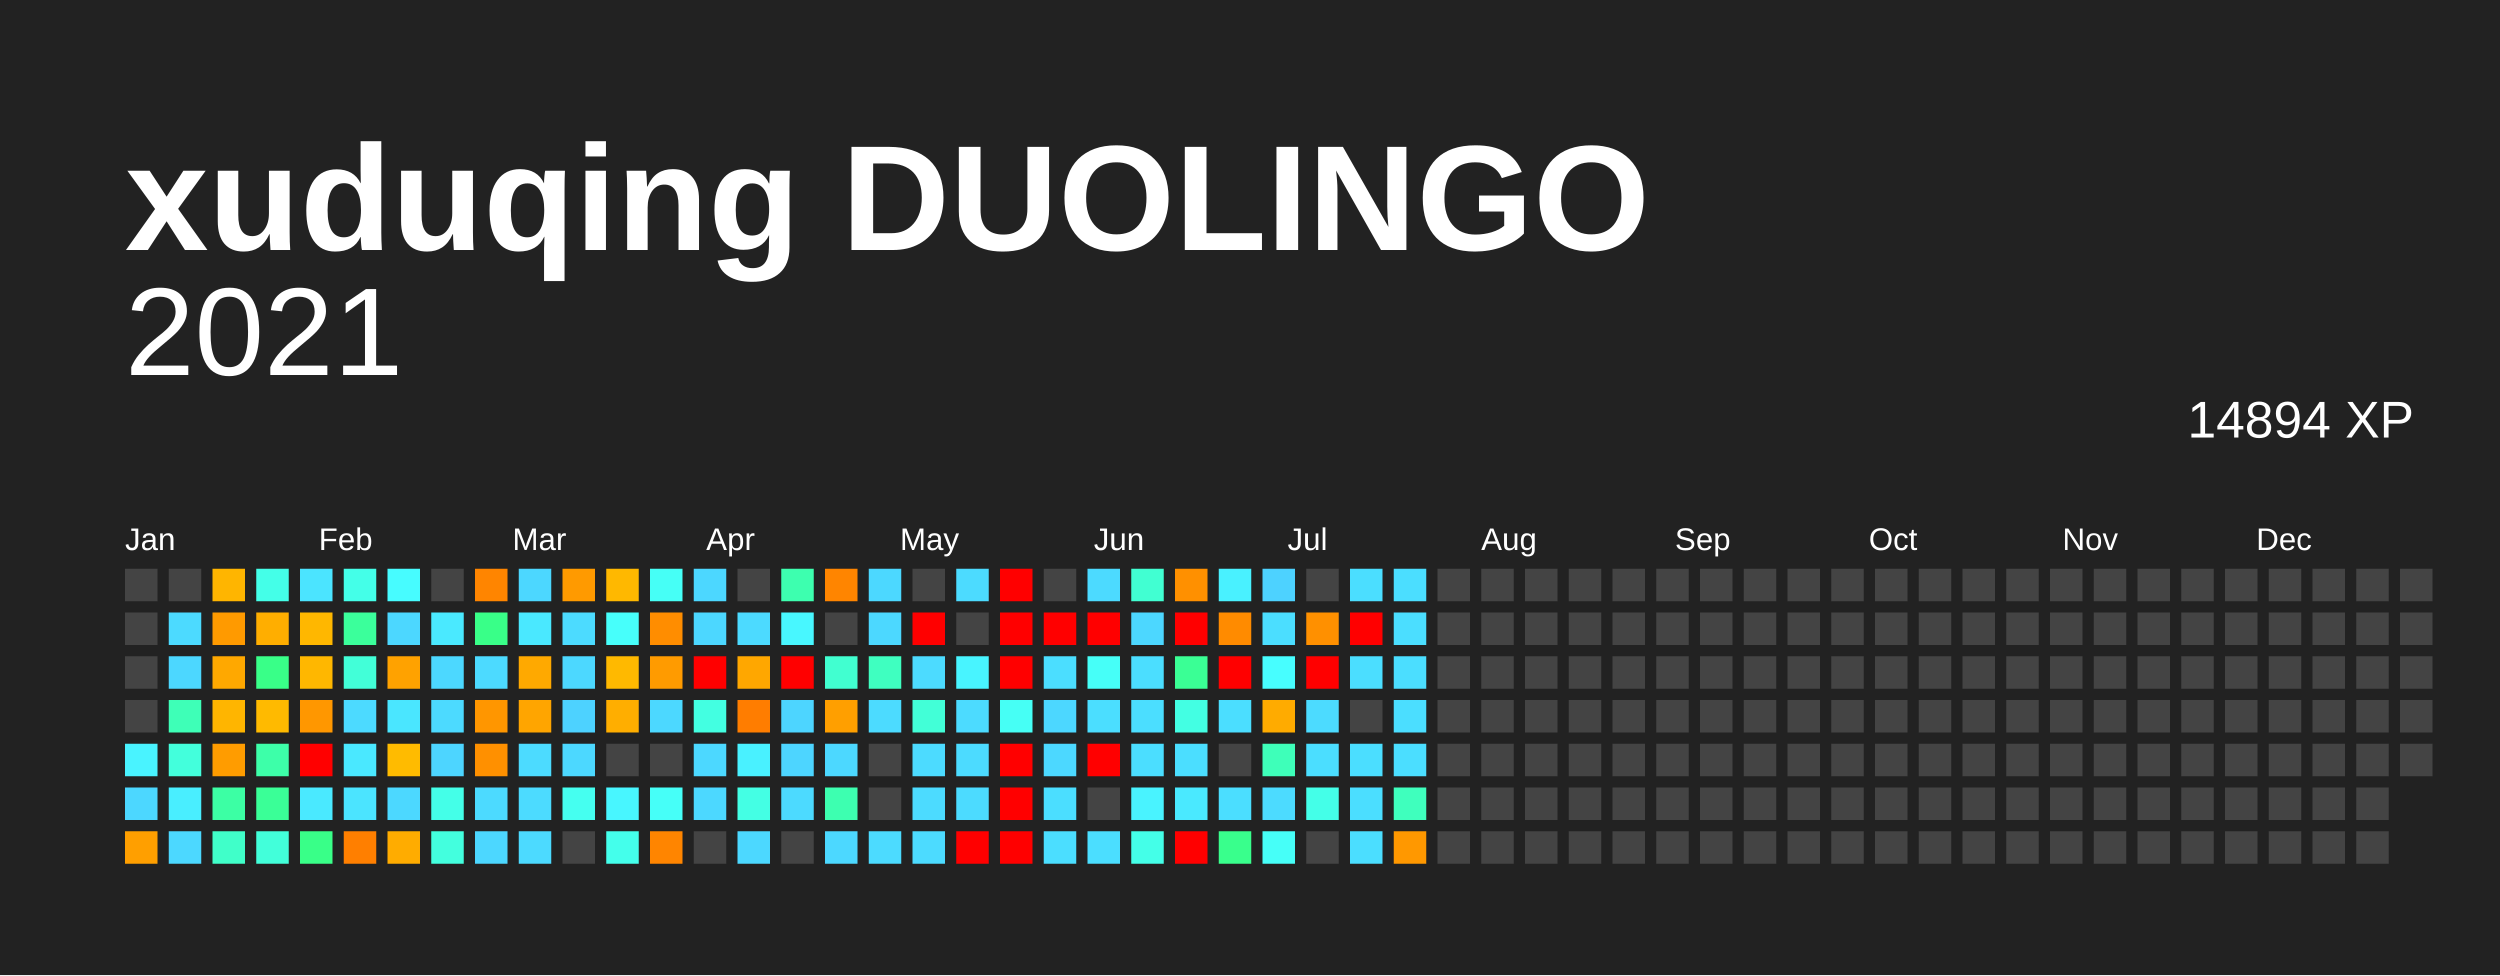
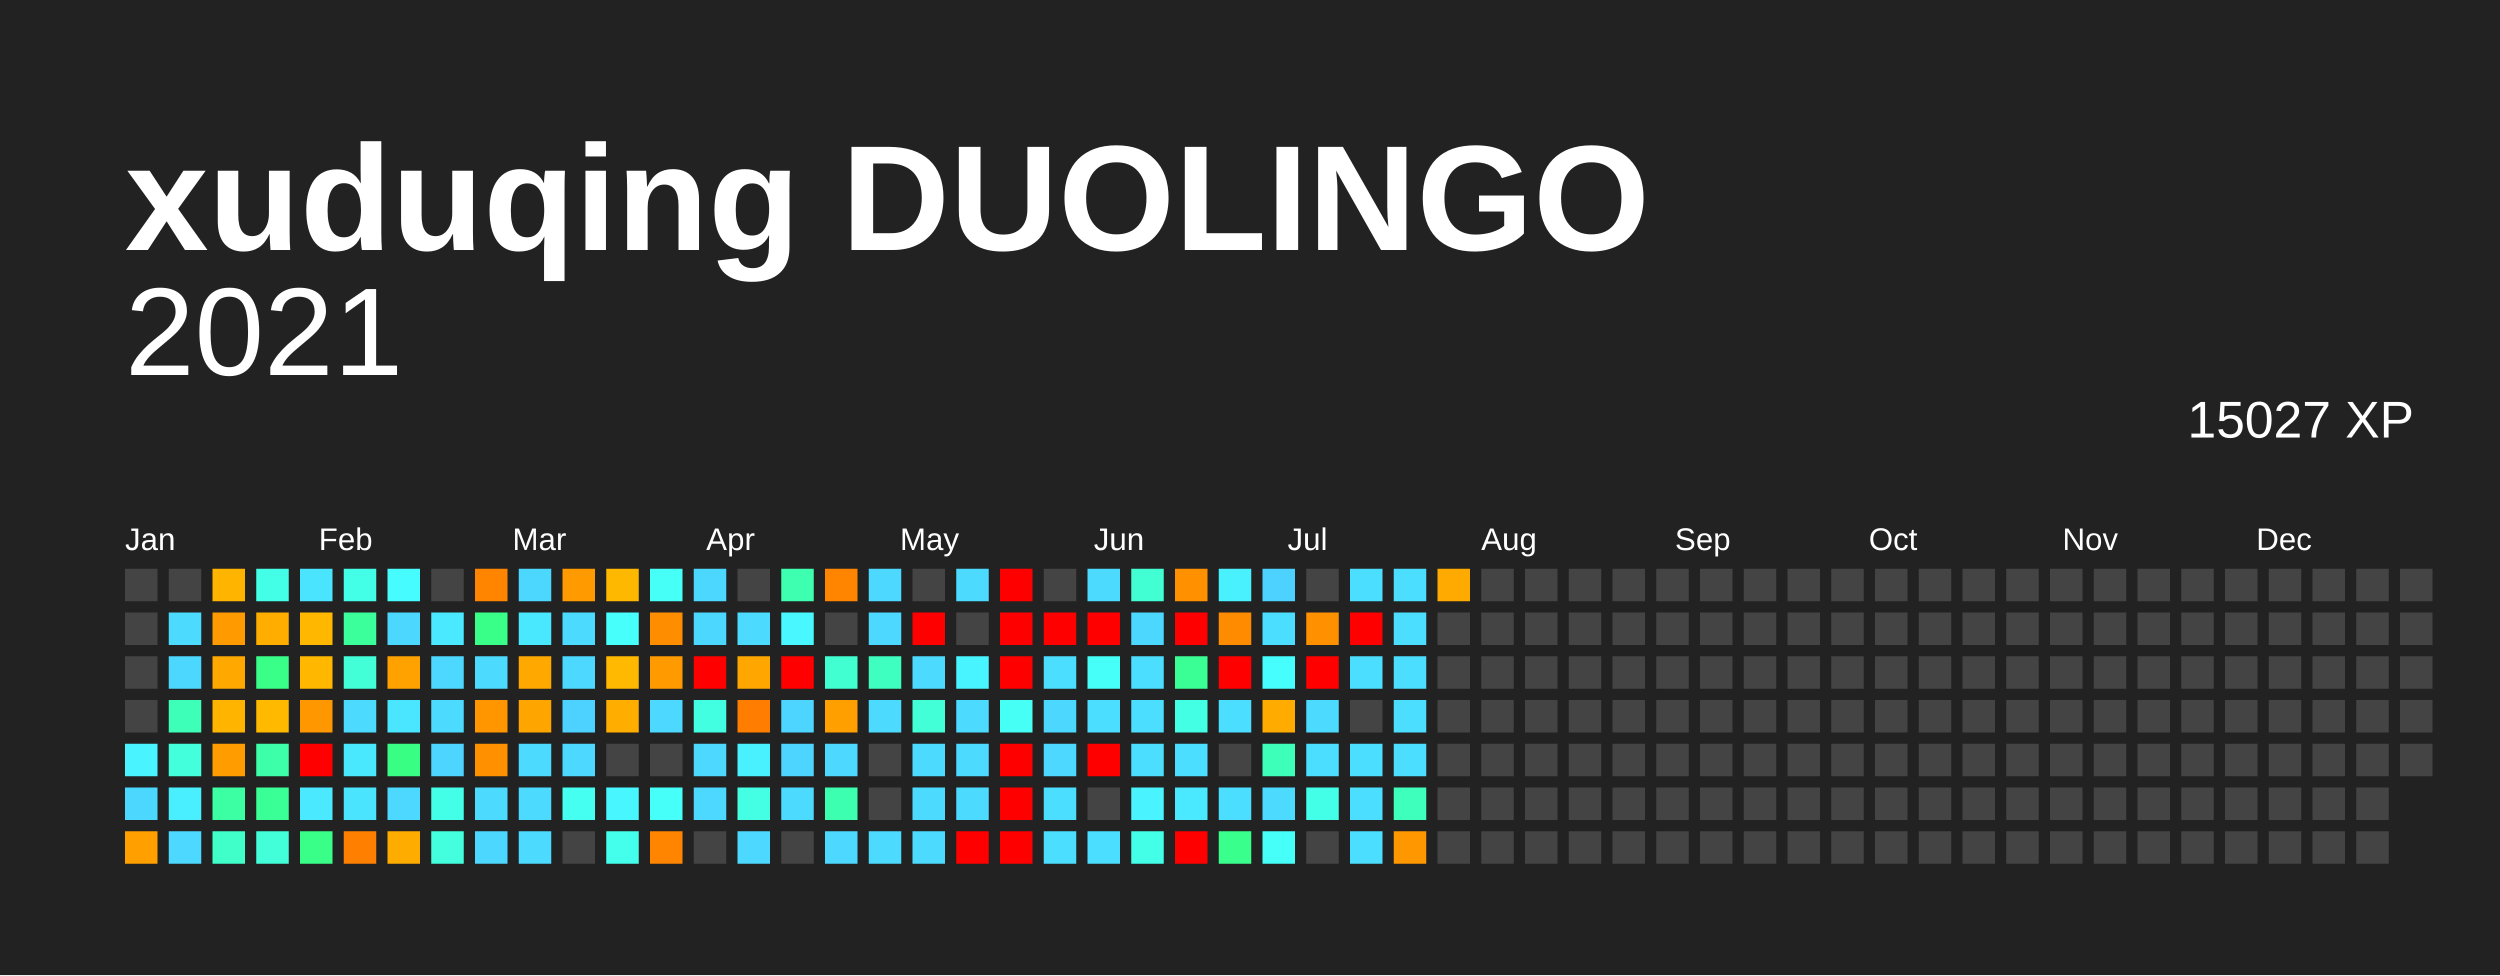
<svg xmlns="http://www.w3.org/2000/svg" baseProfile="full" height="78mm" version="1.1" viewBox="0,0,200,78" width="200mm">
  <defs />
  <rect fill="#222222" height="78" width="200" x="0" y="0" />
  <text fill="#FFFFFF" style="font-size:12px; font-family:Arial; font-weight:bold;" x="10" y="20">xuduqing DUOLINGO</text>
  <text alignment-baseline="hanging" fill="#FFFFFF" style="font-size:10.0px; font-family:Arial;" x="10" y="30">2021</text>
-   <text alignment-baseline="hanging" fill="#FFFFFF" style="font-size:4.125px; font-family:Arial;" x="175" y="35">14894 XP</text>
+   <text alignment-baseline="hanging" fill="#FFFFFF" style="font-size:4.125px; font-family:Arial;" x="175" y="35">15027 XP</text>
  <text fill="#FFFFFF" style="font-size:2.5px; font-family:Arial" x="10.0" y="44">Jan</text>
  <text fill="#FFFFFF" style="font-size:2.5px; font-family:Arial" x="25.5" y="44">Feb</text>
  <text fill="#FFFFFF" style="font-size:2.5px; font-family:Arial" x="41.0" y="44">Mar</text>
  <text fill="#FFFFFF" style="font-size:2.5px; font-family:Arial" x="56.5" y="44">Apr</text>
  <text fill="#FFFFFF" style="font-size:2.5px; font-family:Arial" x="72.0" y="44">May</text>
  <text fill="#FFFFFF" style="font-size:2.5px; font-family:Arial" x="87.5" y="44">Jun</text>
  <text fill="#FFFFFF" style="font-size:2.5px; font-family:Arial" x="103.0" y="44">Jul</text>
  <text fill="#FFFFFF" style="font-size:2.5px; font-family:Arial" x="118.5" y="44">Aug</text>
  <text fill="#FFFFFF" style="font-size:2.5px; font-family:Arial" x="134.0" y="44">Sep</text>
  <text fill="#FFFFFF" style="font-size:2.5px; font-family:Arial" x="149.5" y="44">Oct</text>
  <text fill="#FFFFFF" style="font-size:2.5px; font-family:Arial" x="165.0" y="44">Nov</text>
  <text fill="#FFFFFF" style="font-size:2.5px; font-family:Arial" x="180.5" y="44">Dec</text>
  <rect fill="#444444" height="2.6" width="2.6" x="10.0" y="45.5" />
  <rect fill="#444444" height="2.6" width="2.6" x="10.0" y="49.0" />
  <rect fill="#444444" height="2.6" width="2.6" x="10.0" y="52.5" />
  <rect fill="#444444" height="2.6" width="2.6" x="10.0" y="56.0" />
  <rect fill="#49f3ff" height="2.6" width="2.6" x="10.0" y="59.5" />
  <rect fill="#4cd7ff" height="2.6" width="2.6" x="10.0" y="63.0" />
  <rect fill="#ff9f00" height="2.6" width="2.6" x="10.0" y="66.5" />
  <rect fill="#444444" height="2.6" width="2.6" x="13.5" y="45.5" />
  <rect fill="#4cdaff" height="2.6" width="2.6" x="13.5" y="49.0" />
  <rect fill="#4cd7ff" height="2.6" width="2.6" x="13.5" y="52.5" />
  <rect fill="#3effb7" height="2.6" width="2.6" x="13.5" y="56.0" />
  <rect fill="#43ffdc" height="2.6" width="2.6" x="13.5" y="59.5" />
  <rect fill="#49eeff" height="2.6" width="2.6" x="13.5" y="63.0" />
  <rect fill="#4cd8ff" height="2.6" width="2.6" x="13.5" y="66.5" />
  <rect fill="#ffb500" height="2.6" width="2.6" x="17.0" y="45.5" />
  <rect fill="#ff9a00" height="2.6" width="2.6" x="17.0" y="49.0" />
  <rect fill="#ffa800" height="2.6" width="2.6" x="17.0" y="52.5" />
  <rect fill="#ffb500" height="2.6" width="2.6" x="17.0" y="56.0" />
  <rect fill="#ff9c00" height="2.6" width="2.6" x="17.0" y="59.5" />
  <rect fill="#3cffa4" height="2.6" width="2.6" x="17.0" y="63.0" />
  <rect fill="#40ffc9" height="2.6" width="2.6" x="17.0" y="66.5" />
  <rect fill="#44ffe8" height="2.6" width="2.6" x="20.5" y="45.5" />
  <rect fill="#ffae00" height="2.6" width="2.6" x="20.5" y="49.0" />
  <rect fill="#39ff88" height="2.6" width="2.6" x="20.5" y="52.5" />
  <rect fill="#ffba00" height="2.6" width="2.6" x="20.5" y="56.0" />
  <rect fill="#3dffa9" height="2.6" width="2.6" x="20.5" y="59.5" />
  <rect fill="#3aff97" height="2.6" width="2.6" x="20.5" y="63.0" />
  <rect fill="#42ffda" height="2.6" width="2.6" x="20.5" y="66.5" />
  <rect fill="#4be4ff" height="2.6" width="2.6" x="24.0" y="45.5" />
  <rect fill="#ffb700" height="2.6" width="2.6" x="24.0" y="49.0" />
  <rect fill="#ffb700" height="2.6" width="2.6" x="24.0" y="52.5" />
  <rect fill="#ff9700" height="2.6" width="2.6" x="24.0" y="56.0" />
  <rect fill="red" height="2.6" width="2.6" x="24.0" y="59.5" />
  <rect fill="#4ae9ff" height="2.6" width="2.6" x="24.0" y="63.0" />
  <rect fill="#39ff88" height="2.6" width="2.6" x="24.0" y="66.5" />
  <rect fill="#44ffe8" height="2.6" width="2.6" x="27.5" y="45.5" />
  <rect fill="#3bff9b" height="2.6" width="2.6" x="27.5" y="49.0" />
  <rect fill="#42ffd8" height="2.6" width="2.6" x="27.5" y="52.5" />
  <rect fill="#4cdaff" height="2.6" width="2.6" x="27.5" y="56.0" />
  <rect fill="#4ae8ff" height="2.6" width="2.6" x="27.5" y="59.5" />
  <rect fill="#4be4ff" height="2.6" width="2.6" x="27.5" y="63.0" />
  <rect fill="#ff7f00" height="2.6" width="2.6" x="27.5" y="66.5" />
  <rect fill="#47fcff" height="2.6" width="2.6" x="31.0" y="45.5" />
  <rect fill="#4cd7ff" height="2.6" width="2.6" x="31.0" y="49.0" />
  <rect fill="#ffa200" height="2.6" width="2.6" x="31.0" y="52.5" />
  <rect fill="#4ae6ff" height="2.6" width="2.6" x="31.0" y="56.0" />
-   <rect fill="#ffbb00" height="2.6" width="2.6" x="31.0" y="59.5" />
+   <rect fill="#38ff84" height="2.6" width="2.6" x="31.0" y="59.5" />
  <rect fill="#4cd8ff" height="2.6" width="2.6" x="31.0" y="63.0" />
  <rect fill="#ffac00" height="2.6" width="2.6" x="31.0" y="66.5" />
  <rect fill="#444444" height="2.6" width="2.6" x="34.5" y="45.5" />
  <rect fill="#4ae9ff" height="2.6" width="2.6" x="34.5" y="49.0" />
  <rect fill="#4cd8ff" height="2.6" width="2.6" x="34.5" y="52.5" />
  <rect fill="#4cdaff" height="2.6" width="2.6" x="34.5" y="56.0" />
  <rect fill="#4dd5ff" height="2.6" width="2.6" x="34.5" y="59.5" />
  <rect fill="#44ffe8" height="2.6" width="2.6" x="34.5" y="63.0" />
  <rect fill="#43ffde" height="2.6" width="2.6" x="34.5" y="66.5" />
  <rect fill="#ff8500" height="2.6" width="2.6" x="38.0" y="45.5" />
  <rect fill="#39ff88" height="2.6" width="2.6" x="38.0" y="49.0" />
  <rect fill="#4cdaff" height="2.6" width="2.6" x="38.0" y="52.5" />
  <rect fill="#ff9600" height="2.6" width="2.6" x="38.0" y="56.0" />
  <rect fill="#ff9000" height="2.6" width="2.6" x="38.0" y="59.5" />
  <rect fill="#4cdaff" height="2.6" width="2.6" x="38.0" y="63.0" />
  <rect fill="#4cd7ff" height="2.6" width="2.6" x="38.0" y="66.5" />
  <rect fill="#4cd7ff" height="2.6" width="2.6" x="41.5" y="45.5" />
  <rect fill="#4ae8ff" height="2.6" width="2.6" x="41.5" y="49.0" />
  <rect fill="#ffa900" height="2.6" width="2.6" x="41.5" y="52.5" />
  <rect fill="#ffa500" height="2.6" width="2.6" x="41.5" y="56.0" />
  <rect fill="#4cdbff" height="2.6" width="2.6" x="41.5" y="59.5" />
  <rect fill="#4cdbff" height="2.6" width="2.6" x="41.5" y="63.0" />
  <rect fill="#4cdaff" height="2.6" width="2.6" x="41.5" y="66.5" />
  <rect fill="#ff9a00" height="2.6" width="2.6" x="45.0" y="45.5" />
  <rect fill="#4cdbff" height="2.6" width="2.6" x="45.0" y="49.0" />
  <rect fill="#4cd8ff" height="2.6" width="2.6" x="45.0" y="52.5" />
  <rect fill="#4dd2ff" height="2.6" width="2.6" x="45.0" y="56.0" />
  <rect fill="#4cd8ff" height="2.6" width="2.6" x="45.0" y="59.5" />
  <rect fill="#45fff0" height="2.6" width="2.6" x="45.0" y="63.0" />
  <rect fill="#444444" height="2.6" width="2.6" x="45.0" y="66.5" />
  <rect fill="#ffb800" height="2.6" width="2.6" x="48.5" y="45.5" />
  <rect fill="#47fffb" height="2.6" width="2.6" x="48.5" y="49.0" />
  <rect fill="#ffb900" height="2.6" width="2.6" x="48.5" y="52.5" />
  <rect fill="#ffae00" height="2.6" width="2.6" x="48.5" y="56.0" />
  <rect fill="#444444" height="2.6" width="2.6" x="48.5" y="59.5" />
  <rect fill="#48f6ff" height="2.6" width="2.6" x="48.5" y="63.0" />
  <rect fill="#44ffeb" height="2.6" width="2.6" x="48.5" y="66.5" />
  <rect fill="#46fff6" height="2.6" width="2.6" x="52.0" y="45.5" />
  <rect fill="#ff8d00" height="2.6" width="2.6" x="52.0" y="49.0" />
  <rect fill="#ff9b00" height="2.6" width="2.6" x="52.0" y="52.5" />
  <rect fill="#4cd8ff" height="2.6" width="2.6" x="52.0" y="56.0" />
  <rect fill="#444444" height="2.6" width="2.6" x="52.0" y="59.5" />
  <rect fill="#46fff8" height="2.6" width="2.6" x="52.0" y="63.0" />
  <rect fill="#ff8500" height="2.6" width="2.6" x="52.0" y="66.5" />
  <rect fill="#4cd7ff" height="2.6" width="2.6" x="55.5" y="45.5" />
  <rect fill="#4cd7ff" height="2.6" width="2.6" x="55.5" y="49.0" />
  <rect fill="red" height="2.6" width="2.6" x="55.5" y="52.5" />
  <rect fill="#43ffe1" height="2.6" width="2.6" x="55.5" y="56.0" />
  <rect fill="#4cd8ff" height="2.6" width="2.6" x="55.5" y="59.5" />
  <rect fill="#4cd8ff" height="2.6" width="2.6" x="55.5" y="63.0" />
  <rect fill="#444444" height="2.6" width="2.6" x="55.5" y="66.5" />
  <rect fill="#444444" height="2.6" width="2.6" x="59.0" y="45.5" />
  <rect fill="#4cdaff" height="2.6" width="2.6" x="59.0" y="49.0" />
  <rect fill="#ffa700" height="2.6" width="2.6" x="59.0" y="52.5" />
  <rect fill="#ff7d00" height="2.6" width="2.6" x="59.0" y="56.0" />
  <rect fill="#49f1ff" height="2.6" width="2.6" x="59.0" y="59.5" />
  <rect fill="#44ffe4" height="2.6" width="2.6" x="59.0" y="63.0" />
  <rect fill="#4cd8ff" height="2.6" width="2.6" x="59.0" y="66.5" />
  <rect fill="#3dffaf" height="2.6" width="2.6" x="62.5" y="45.5" />
  <rect fill="#48f7ff" height="2.6" width="2.6" x="62.5" y="49.0" />
  <rect fill="red" height="2.6" width="2.6" x="62.5" y="52.5" />
  <rect fill="#4dd5ff" height="2.6" width="2.6" x="62.5" y="56.0" />
  <rect fill="#4dd5ff" height="2.6" width="2.6" x="62.5" y="59.5" />
  <rect fill="#4cdaff" height="2.6" width="2.6" x="62.5" y="63.0" />
  <rect fill="#444444" height="2.6" width="2.6" x="62.5" y="66.5" />
  <rect fill="#ff8500" height="2.6" width="2.6" x="66.0" y="45.5" />
  <rect fill="#444444" height="2.6" width="2.6" x="66.0" y="49.0" />
  <rect fill="#41ffd0" height="2.6" width="2.6" x="66.0" y="52.5" />
  <rect fill="#ff9f00" height="2.6" width="2.6" x="66.0" y="56.0" />
  <rect fill="#4cd8ff" height="2.6" width="2.6" x="66.0" y="59.5" />
  <rect fill="#3dffb0" height="2.6" width="2.6" x="66.0" y="63.0" />
  <rect fill="#4cd8ff" height="2.6" width="2.6" x="66.0" y="66.5" />
  <rect fill="#4cd8ff" height="2.6" width="2.6" x="69.5" y="45.5" />
  <rect fill="#4cd8ff" height="2.6" width="2.6" x="69.5" y="49.0" />
  <rect fill="#3fffc0" height="2.6" width="2.6" x="69.5" y="52.5" />
  <rect fill="#4cdbff" height="2.6" width="2.6" x="69.5" y="56.0" />
  <rect fill="#444444" height="2.6" width="2.6" x="69.5" y="59.5" />
  <rect fill="#444444" height="2.6" width="2.6" x="69.5" y="63.0" />
  <rect fill="#4cdbff" height="2.6" width="2.6" x="69.5" y="66.5" />
  <rect fill="#444444" height="2.6" width="2.6" x="73.0" y="45.5" />
  <rect fill="red" height="2.6" width="2.6" x="73.0" y="49.0" />
  <rect fill="#4cdbff" height="2.6" width="2.6" x="73.0" y="52.5" />
  <rect fill="#42ffd7" height="2.6" width="2.6" x="73.0" y="56.0" />
  <rect fill="#4cdbff" height="2.6" width="2.6" x="73.0" y="59.5" />
  <rect fill="#4cdbff" height="2.6" width="2.6" x="73.0" y="63.0" />
  <rect fill="#4cdbff" height="2.6" width="2.6" x="73.0" y="66.5" />
  <rect fill="#4cdbff" height="2.6" width="2.6" x="76.5" y="45.5" />
  <rect fill="#444444" height="2.6" width="2.6" x="76.5" y="49.0" />
  <rect fill="#48f4ff" height="2.6" width="2.6" x="76.5" y="52.5" />
  <rect fill="#4cdbff" height="2.6" width="2.6" x="76.5" y="56.0" />
  <rect fill="#4cdbff" height="2.6" width="2.6" x="76.5" y="59.5" />
  <rect fill="#4cdbff" height="2.6" width="2.6" x="76.5" y="63.0" />
  <rect fill="red" height="2.6" width="2.6" x="76.5" y="66.5" />
  <rect fill="red" height="2.6" width="2.6" x="80.0" y="45.5" />
  <rect fill="red" height="2.6" width="2.6" x="80.0" y="49.0" />
  <rect fill="red" height="2.6" width="2.6" x="80.0" y="52.5" />
  <rect fill="#46fff5" height="2.6" width="2.6" x="80.0" y="56.0" />
  <rect fill="red" height="2.6" width="2.6" x="80.0" y="59.5" />
  <rect fill="red" height="2.6" width="2.6" x="80.0" y="63.0" />
  <rect fill="red" height="2.6" width="2.6" x="80.0" y="66.5" />
  <rect fill="#444444" height="2.6" width="2.6" x="83.5" y="45.5" />
  <rect fill="red" height="2.6" width="2.6" x="83.5" y="49.0" />
  <rect fill="#4bdeff" height="2.6" width="2.6" x="83.5" y="52.5" />
  <rect fill="#4cd7ff" height="2.6" width="2.6" x="83.5" y="56.0" />
  <rect fill="#4cd8ff" height="2.6" width="2.6" x="83.5" y="59.5" />
  <rect fill="#4bdeff" height="2.6" width="2.6" x="83.5" y="63.0" />
  <rect fill="#4bdeff" height="2.6" width="2.6" x="83.5" y="66.5" />
  <rect fill="#4cdaff" height="2.6" width="2.6" x="87.0" y="45.5" />
  <rect fill="red" height="2.6" width="2.6" x="87.0" y="49.0" />
  <rect fill="#46fff8" height="2.6" width="2.6" x="87.0" y="52.5" />
  <rect fill="#4bdeff" height="2.6" width="2.6" x="87.0" y="56.0" />
  <rect fill="red" height="2.6" width="2.6" x="87.0" y="59.5" />
  <rect fill="#444444" height="2.6" width="2.6" x="87.0" y="63.0" />
  <rect fill="#4bdeff" height="2.6" width="2.6" x="87.0" y="66.5" />
  <rect fill="#41ffd2" height="2.6" width="2.6" x="90.5" y="45.5" />
  <rect fill="#4cd7ff" height="2.6" width="2.6" x="90.5" y="49.0" />
  <rect fill="#4bdeff" height="2.6" width="2.6" x="90.5" y="52.5" />
  <rect fill="#4bdeff" height="2.6" width="2.6" x="90.5" y="56.0" />
  <rect fill="#4bdeff" height="2.6" width="2.6" x="90.5" y="59.5" />
  <rect fill="#49f3ff" height="2.6" width="2.6" x="90.5" y="63.0" />
  <rect fill="#44ffe8" height="2.6" width="2.6" x="90.5" y="66.5" />
  <rect fill="#ff9000" height="2.6" width="2.6" x="94.0" y="45.5" />
  <rect fill="red" height="2.6" width="2.6" x="94.0" y="49.0" />
  <rect fill="#3aff95" height="2.6" width="2.6" x="94.0" y="52.5" />
  <rect fill="#43ffe3" height="2.6" width="2.6" x="94.0" y="56.0" />
  <rect fill="#4bdeff" height="2.6" width="2.6" x="94.0" y="59.5" />
  <rect fill="#4ae9ff" height="2.6" width="2.6" x="94.0" y="63.0" />
  <rect fill="red" height="2.6" width="2.6" x="94.0" y="66.5" />
  <rect fill="#49f1ff" height="2.6" width="2.6" x="97.5" y="45.5" />
  <rect fill="#ff8b00" height="2.6" width="2.6" x="97.5" y="49.0" />
  <rect fill="red" height="2.6" width="2.6" x="97.5" y="52.5" />
  <rect fill="#4bdeff" height="2.6" width="2.6" x="97.5" y="56.0" />
  <rect fill="#444444" height="2.6" width="2.6" x="97.5" y="59.5" />
  <rect fill="#4bdeff" height="2.6" width="2.6" x="97.5" y="63.0" />
  <rect fill="#39ff8c" height="2.6" width="2.6" x="97.5" y="66.5" />
  <rect fill="#4dd2ff" height="2.6" width="2.6" x="101.0" y="45.5" />
  <rect fill="#4bdeff" height="2.6" width="2.6" x="101.0" y="49.0" />
  <rect fill="#47feff" height="2.6" width="2.6" x="101.0" y="52.5" />
  <rect fill="#ffab00" height="2.6" width="2.6" x="101.0" y="56.0" />
  <rect fill="#3effb9" height="2.6" width="2.6" x="101.0" y="59.5" />
  <rect fill="#4cdbff" height="2.6" width="2.6" x="101.0" y="63.0" />
  <rect fill="#46fff8" height="2.6" width="2.6" x="101.0" y="66.5" />
  <rect fill="#444444" height="2.6" width="2.6" x="104.5" y="45.5" />
  <rect fill="#ff9000" height="2.6" width="2.6" x="104.5" y="49.0" />
  <rect fill="red" height="2.6" width="2.6" x="104.5" y="52.5" />
  <rect fill="#4cdbff" height="2.6" width="2.6" x="104.5" y="56.0" />
  <rect fill="#4bdeff" height="2.6" width="2.6" x="104.5" y="59.5" />
  <rect fill="#44ffe8" height="2.6" width="2.6" x="104.5" y="63.0" />
  <rect fill="#444444" height="2.6" width="2.6" x="104.5" y="66.5" />
  <rect fill="#4bdeff" height="2.6" width="2.6" x="108.0" y="45.5" />
  <rect fill="red" height="2.6" width="2.6" x="108.0" y="49.0" />
  <rect fill="#4bdeff" height="2.6" width="2.6" x="108.0" y="52.5" />
  <rect fill="#444444" height="2.6" width="2.6" x="108.0" y="56.0" />
  <rect fill="#4bdeff" height="2.6" width="2.6" x="108.0" y="59.5" />
  <rect fill="#4bdeff" height="2.6" width="2.6" x="108.0" y="63.0" />
  <rect fill="#4bdeff" height="2.6" width="2.6" x="108.0" y="66.5" />
  <rect fill="#4bdeff" height="2.6" width="2.6" x="111.5" y="45.5" />
  <rect fill="#4bdeff" height="2.6" width="2.6" x="111.5" y="49.0" />
  <rect fill="#4bdeff" height="2.6" width="2.6" x="111.5" y="52.5" />
  <rect fill="#4bdeff" height="2.6" width="2.6" x="111.5" y="56.0" />
  <rect fill="#4bdeff" height="2.6" width="2.6" x="111.5" y="59.5" />
  <rect fill="#3fffbd" height="2.6" width="2.6" x="111.5" y="63.0" />
  <rect fill="#ff9800" height="2.6" width="2.6" x="111.5" y="66.5" />
-   <rect fill="#444444" height="2.6" width="2.6" x="115.0" y="45.5" />
+   <rect fill="#ffaa00" height="2.6" width="2.6" x="115.0" y="45.5" />
  <rect fill="#444444" height="2.6" width="2.6" x="115.0" y="49.0" />
  <rect fill="#444444" height="2.6" width="2.6" x="115.0" y="52.5" />
  <rect fill="#444444" height="2.6" width="2.6" x="115.0" y="56.0" />
  <rect fill="#444444" height="2.6" width="2.6" x="115.0" y="59.5" />
  <rect fill="#444444" height="2.6" width="2.6" x="115.0" y="63.0" />
  <rect fill="#444444" height="2.6" width="2.6" x="115.0" y="66.5" />
  <rect fill="#444444" height="2.6" width="2.6" x="118.5" y="45.5" />
  <rect fill="#444444" height="2.6" width="2.6" x="118.5" y="49.0" />
  <rect fill="#444444" height="2.6" width="2.6" x="118.5" y="52.5" />
  <rect fill="#444444" height="2.6" width="2.6" x="118.5" y="56.0" />
  <rect fill="#444444" height="2.6" width="2.6" x="118.5" y="59.5" />
  <rect fill="#444444" height="2.6" width="2.6" x="118.5" y="63.0" />
  <rect fill="#444444" height="2.6" width="2.6" x="118.5" y="66.5" />
  <rect fill="#444444" height="2.6" width="2.6" x="122.0" y="45.5" />
  <rect fill="#444444" height="2.6" width="2.6" x="122.0" y="49.0" />
  <rect fill="#444444" height="2.6" width="2.6" x="122.0" y="52.5" />
  <rect fill="#444444" height="2.6" width="2.6" x="122.0" y="56.0" />
  <rect fill="#444444" height="2.6" width="2.6" x="122.0" y="59.5" />
  <rect fill="#444444" height="2.6" width="2.6" x="122.0" y="63.0" />
  <rect fill="#444444" height="2.6" width="2.6" x="122.0" y="66.5" />
  <rect fill="#444444" height="2.6" width="2.6" x="125.5" y="45.5" />
  <rect fill="#444444" height="2.6" width="2.6" x="125.5" y="49.0" />
  <rect fill="#444444" height="2.6" width="2.6" x="125.5" y="52.5" />
  <rect fill="#444444" height="2.6" width="2.6" x="125.5" y="56.0" />
  <rect fill="#444444" height="2.6" width="2.6" x="125.5" y="59.5" />
  <rect fill="#444444" height="2.6" width="2.6" x="125.5" y="63.0" />
  <rect fill="#444444" height="2.6" width="2.6" x="125.5" y="66.5" />
  <rect fill="#444444" height="2.6" width="2.6" x="129.0" y="45.5" />
  <rect fill="#444444" height="2.6" width="2.6" x="129.0" y="49.0" />
  <rect fill="#444444" height="2.6" width="2.6" x="129.0" y="52.5" />
  <rect fill="#444444" height="2.6" width="2.6" x="129.0" y="56.0" />
  <rect fill="#444444" height="2.6" width="2.6" x="129.0" y="59.5" />
  <rect fill="#444444" height="2.6" width="2.6" x="129.0" y="63.0" />
  <rect fill="#444444" height="2.6" width="2.6" x="129.0" y="66.5" />
  <rect fill="#444444" height="2.6" width="2.6" x="132.5" y="45.5" />
  <rect fill="#444444" height="2.6" width="2.6" x="132.5" y="49.0" />
  <rect fill="#444444" height="2.6" width="2.6" x="132.5" y="52.5" />
  <rect fill="#444444" height="2.6" width="2.6" x="132.5" y="56.0" />
  <rect fill="#444444" height="2.6" width="2.6" x="132.5" y="59.5" />
  <rect fill="#444444" height="2.6" width="2.6" x="132.5" y="63.0" />
  <rect fill="#444444" height="2.6" width="2.6" x="132.5" y="66.5" />
  <rect fill="#444444" height="2.6" width="2.6" x="136.0" y="45.5" />
  <rect fill="#444444" height="2.6" width="2.6" x="136.0" y="49.0" />
  <rect fill="#444444" height="2.6" width="2.6" x="136.0" y="52.5" />
  <rect fill="#444444" height="2.6" width="2.6" x="136.0" y="56.0" />
  <rect fill="#444444" height="2.6" width="2.6" x="136.0" y="59.5" />
  <rect fill="#444444" height="2.6" width="2.6" x="136.0" y="63.0" />
  <rect fill="#444444" height="2.6" width="2.6" x="136.0" y="66.5" />
  <rect fill="#444444" height="2.6" width="2.6" x="139.5" y="45.5" />
  <rect fill="#444444" height="2.6" width="2.6" x="139.5" y="49.0" />
  <rect fill="#444444" height="2.6" width="2.6" x="139.5" y="52.5" />
  <rect fill="#444444" height="2.6" width="2.6" x="139.5" y="56.0" />
  <rect fill="#444444" height="2.6" width="2.6" x="139.5" y="59.5" />
  <rect fill="#444444" height="2.6" width="2.6" x="139.5" y="63.0" />
  <rect fill="#444444" height="2.6" width="2.6" x="139.5" y="66.5" />
  <rect fill="#444444" height="2.6" width="2.6" x="143.0" y="45.5" />
  <rect fill="#444444" height="2.6" width="2.6" x="143.0" y="49.0" />
  <rect fill="#444444" height="2.6" width="2.6" x="143.0" y="52.5" />
  <rect fill="#444444" height="2.6" width="2.6" x="143.0" y="56.0" />
  <rect fill="#444444" height="2.6" width="2.6" x="143.0" y="59.5" />
  <rect fill="#444444" height="2.6" width="2.6" x="143.0" y="63.0" />
  <rect fill="#444444" height="2.6" width="2.6" x="143.0" y="66.5" />
  <rect fill="#444444" height="2.6" width="2.6" x="146.5" y="45.5" />
  <rect fill="#444444" height="2.6" width="2.6" x="146.5" y="49.0" />
  <rect fill="#444444" height="2.6" width="2.6" x="146.5" y="52.5" />
  <rect fill="#444444" height="2.6" width="2.6" x="146.5" y="56.0" />
  <rect fill="#444444" height="2.6" width="2.6" x="146.5" y="59.5" />
  <rect fill="#444444" height="2.6" width="2.6" x="146.5" y="63.0" />
  <rect fill="#444444" height="2.6" width="2.6" x="146.5" y="66.5" />
  <rect fill="#444444" height="2.6" width="2.6" x="150.0" y="45.5" />
  <rect fill="#444444" height="2.6" width="2.6" x="150.0" y="49.0" />
  <rect fill="#444444" height="2.6" width="2.6" x="150.0" y="52.5" />
  <rect fill="#444444" height="2.6" width="2.6" x="150.0" y="56.0" />
  <rect fill="#444444" height="2.6" width="2.6" x="150.0" y="59.5" />
  <rect fill="#444444" height="2.6" width="2.6" x="150.0" y="63.0" />
  <rect fill="#444444" height="2.6" width="2.6" x="150.0" y="66.5" />
  <rect fill="#444444" height="2.6" width="2.6" x="153.5" y="45.5" />
  <rect fill="#444444" height="2.6" width="2.6" x="153.5" y="49.0" />
  <rect fill="#444444" height="2.6" width="2.6" x="153.5" y="52.5" />
  <rect fill="#444444" height="2.6" width="2.6" x="153.5" y="56.0" />
  <rect fill="#444444" height="2.6" width="2.6" x="153.5" y="59.5" />
  <rect fill="#444444" height="2.6" width="2.6" x="153.5" y="63.0" />
  <rect fill="#444444" height="2.6" width="2.6" x="153.5" y="66.5" />
  <rect fill="#444444" height="2.6" width="2.6" x="157.0" y="45.5" />
  <rect fill="#444444" height="2.6" width="2.6" x="157.0" y="49.0" />
  <rect fill="#444444" height="2.6" width="2.6" x="157.0" y="52.5" />
  <rect fill="#444444" height="2.6" width="2.6" x="157.0" y="56.0" />
  <rect fill="#444444" height="2.6" width="2.6" x="157.0" y="59.5" />
  <rect fill="#444444" height="2.6" width="2.6" x="157.0" y="63.0" />
  <rect fill="#444444" height="2.6" width="2.6" x="157.0" y="66.5" />
  <rect fill="#444444" height="2.6" width="2.6" x="160.5" y="45.5" />
  <rect fill="#444444" height="2.6" width="2.6" x="160.5" y="49.0" />
  <rect fill="#444444" height="2.6" width="2.6" x="160.5" y="52.5" />
  <rect fill="#444444" height="2.6" width="2.6" x="160.5" y="56.0" />
  <rect fill="#444444" height="2.6" width="2.6" x="160.5" y="59.5" />
  <rect fill="#444444" height="2.6" width="2.6" x="160.5" y="63.0" />
  <rect fill="#444444" height="2.6" width="2.6" x="160.5" y="66.5" />
  <rect fill="#444444" height="2.6" width="2.6" x="164.0" y="45.5" />
  <rect fill="#444444" height="2.6" width="2.6" x="164.0" y="49.0" />
  <rect fill="#444444" height="2.6" width="2.6" x="164.0" y="52.5" />
  <rect fill="#444444" height="2.6" width="2.6" x="164.0" y="56.0" />
  <rect fill="#444444" height="2.6" width="2.6" x="164.0" y="59.5" />
  <rect fill="#444444" height="2.6" width="2.6" x="164.0" y="63.0" />
  <rect fill="#444444" height="2.6" width="2.6" x="164.0" y="66.5" />
  <rect fill="#444444" height="2.6" width="2.6" x="167.5" y="45.5" />
  <rect fill="#444444" height="2.6" width="2.6" x="167.5" y="49.0" />
  <rect fill="#444444" height="2.6" width="2.6" x="167.5" y="52.5" />
  <rect fill="#444444" height="2.6" width="2.6" x="167.5" y="56.0" />
  <rect fill="#444444" height="2.6" width="2.6" x="167.5" y="59.5" />
  <rect fill="#444444" height="2.6" width="2.6" x="167.5" y="63.0" />
  <rect fill="#444444" height="2.6" width="2.6" x="167.5" y="66.5" />
  <rect fill="#444444" height="2.6" width="2.6" x="171.0" y="45.5" />
  <rect fill="#444444" height="2.6" width="2.6" x="171.0" y="49.0" />
  <rect fill="#444444" height="2.6" width="2.6" x="171.0" y="52.5" />
  <rect fill="#444444" height="2.6" width="2.6" x="171.0" y="56.0" />
  <rect fill="#444444" height="2.6" width="2.6" x="171.0" y="59.5" />
  <rect fill="#444444" height="2.6" width="2.6" x="171.0" y="63.0" />
  <rect fill="#444444" height="2.6" width="2.6" x="171.0" y="66.5" />
  <rect fill="#444444" height="2.6" width="2.6" x="174.5" y="45.5" />
  <rect fill="#444444" height="2.6" width="2.6" x="174.5" y="49.0" />
  <rect fill="#444444" height="2.6" width="2.6" x="174.5" y="52.5" />
  <rect fill="#444444" height="2.6" width="2.6" x="174.5" y="56.0" />
  <rect fill="#444444" height="2.6" width="2.6" x="174.5" y="59.5" />
  <rect fill="#444444" height="2.6" width="2.6" x="174.5" y="63.0" />
  <rect fill="#444444" height="2.6" width="2.6" x="174.5" y="66.5" />
  <rect fill="#444444" height="2.6" width="2.6" x="178.0" y="45.5" />
  <rect fill="#444444" height="2.6" width="2.6" x="178.0" y="49.0" />
  <rect fill="#444444" height="2.6" width="2.6" x="178.0" y="52.5" />
  <rect fill="#444444" height="2.6" width="2.6" x="178.0" y="56.0" />
  <rect fill="#444444" height="2.6" width="2.6" x="178.0" y="59.5" />
  <rect fill="#444444" height="2.6" width="2.6" x="178.0" y="63.0" />
  <rect fill="#444444" height="2.6" width="2.6" x="178.0" y="66.5" />
  <rect fill="#444444" height="2.6" width="2.6" x="181.5" y="45.5" />
  <rect fill="#444444" height="2.6" width="2.6" x="181.5" y="49.0" />
  <rect fill="#444444" height="2.6" width="2.6" x="181.5" y="52.5" />
  <rect fill="#444444" height="2.6" width="2.6" x="181.5" y="56.0" />
  <rect fill="#444444" height="2.6" width="2.6" x="181.5" y="59.5" />
  <rect fill="#444444" height="2.6" width="2.6" x="181.5" y="63.0" />
  <rect fill="#444444" height="2.6" width="2.6" x="181.5" y="66.5" />
  <rect fill="#444444" height="2.6" width="2.6" x="185.0" y="45.5" />
  <rect fill="#444444" height="2.6" width="2.6" x="185.0" y="49.0" />
  <rect fill="#444444" height="2.6" width="2.6" x="185.0" y="52.5" />
  <rect fill="#444444" height="2.6" width="2.6" x="185.0" y="56.0" />
  <rect fill="#444444" height="2.6" width="2.6" x="185.0" y="59.5" />
  <rect fill="#444444" height="2.6" width="2.6" x="185.0" y="63.0" />
  <rect fill="#444444" height="2.6" width="2.6" x="185.0" y="66.5" />
  <rect fill="#444444" height="2.6" width="2.6" x="188.5" y="45.5" />
  <rect fill="#444444" height="2.6" width="2.6" x="188.5" y="49.0" />
  <rect fill="#444444" height="2.6" width="2.6" x="188.5" y="52.5" />
  <rect fill="#444444" height="2.6" width="2.6" x="188.5" y="56.0" />
  <rect fill="#444444" height="2.6" width="2.6" x="188.5" y="59.5" />
  <rect fill="#444444" height="2.6" width="2.6" x="188.5" y="63.0" />
  <rect fill="#444444" height="2.6" width="2.6" x="188.5" y="66.5" />
  <rect fill="#444444" height="2.6" width="2.6" x="192.0" y="45.5" />
  <rect fill="#444444" height="2.6" width="2.6" x="192.0" y="49.0" />
  <rect fill="#444444" height="2.6" width="2.6" x="192.0" y="52.5" />
  <rect fill="#444444" height="2.6" width="2.6" x="192.0" y="56.0" />
  <rect fill="#444444" height="2.6" width="2.6" x="192.0" y="59.5" />
</svg>
